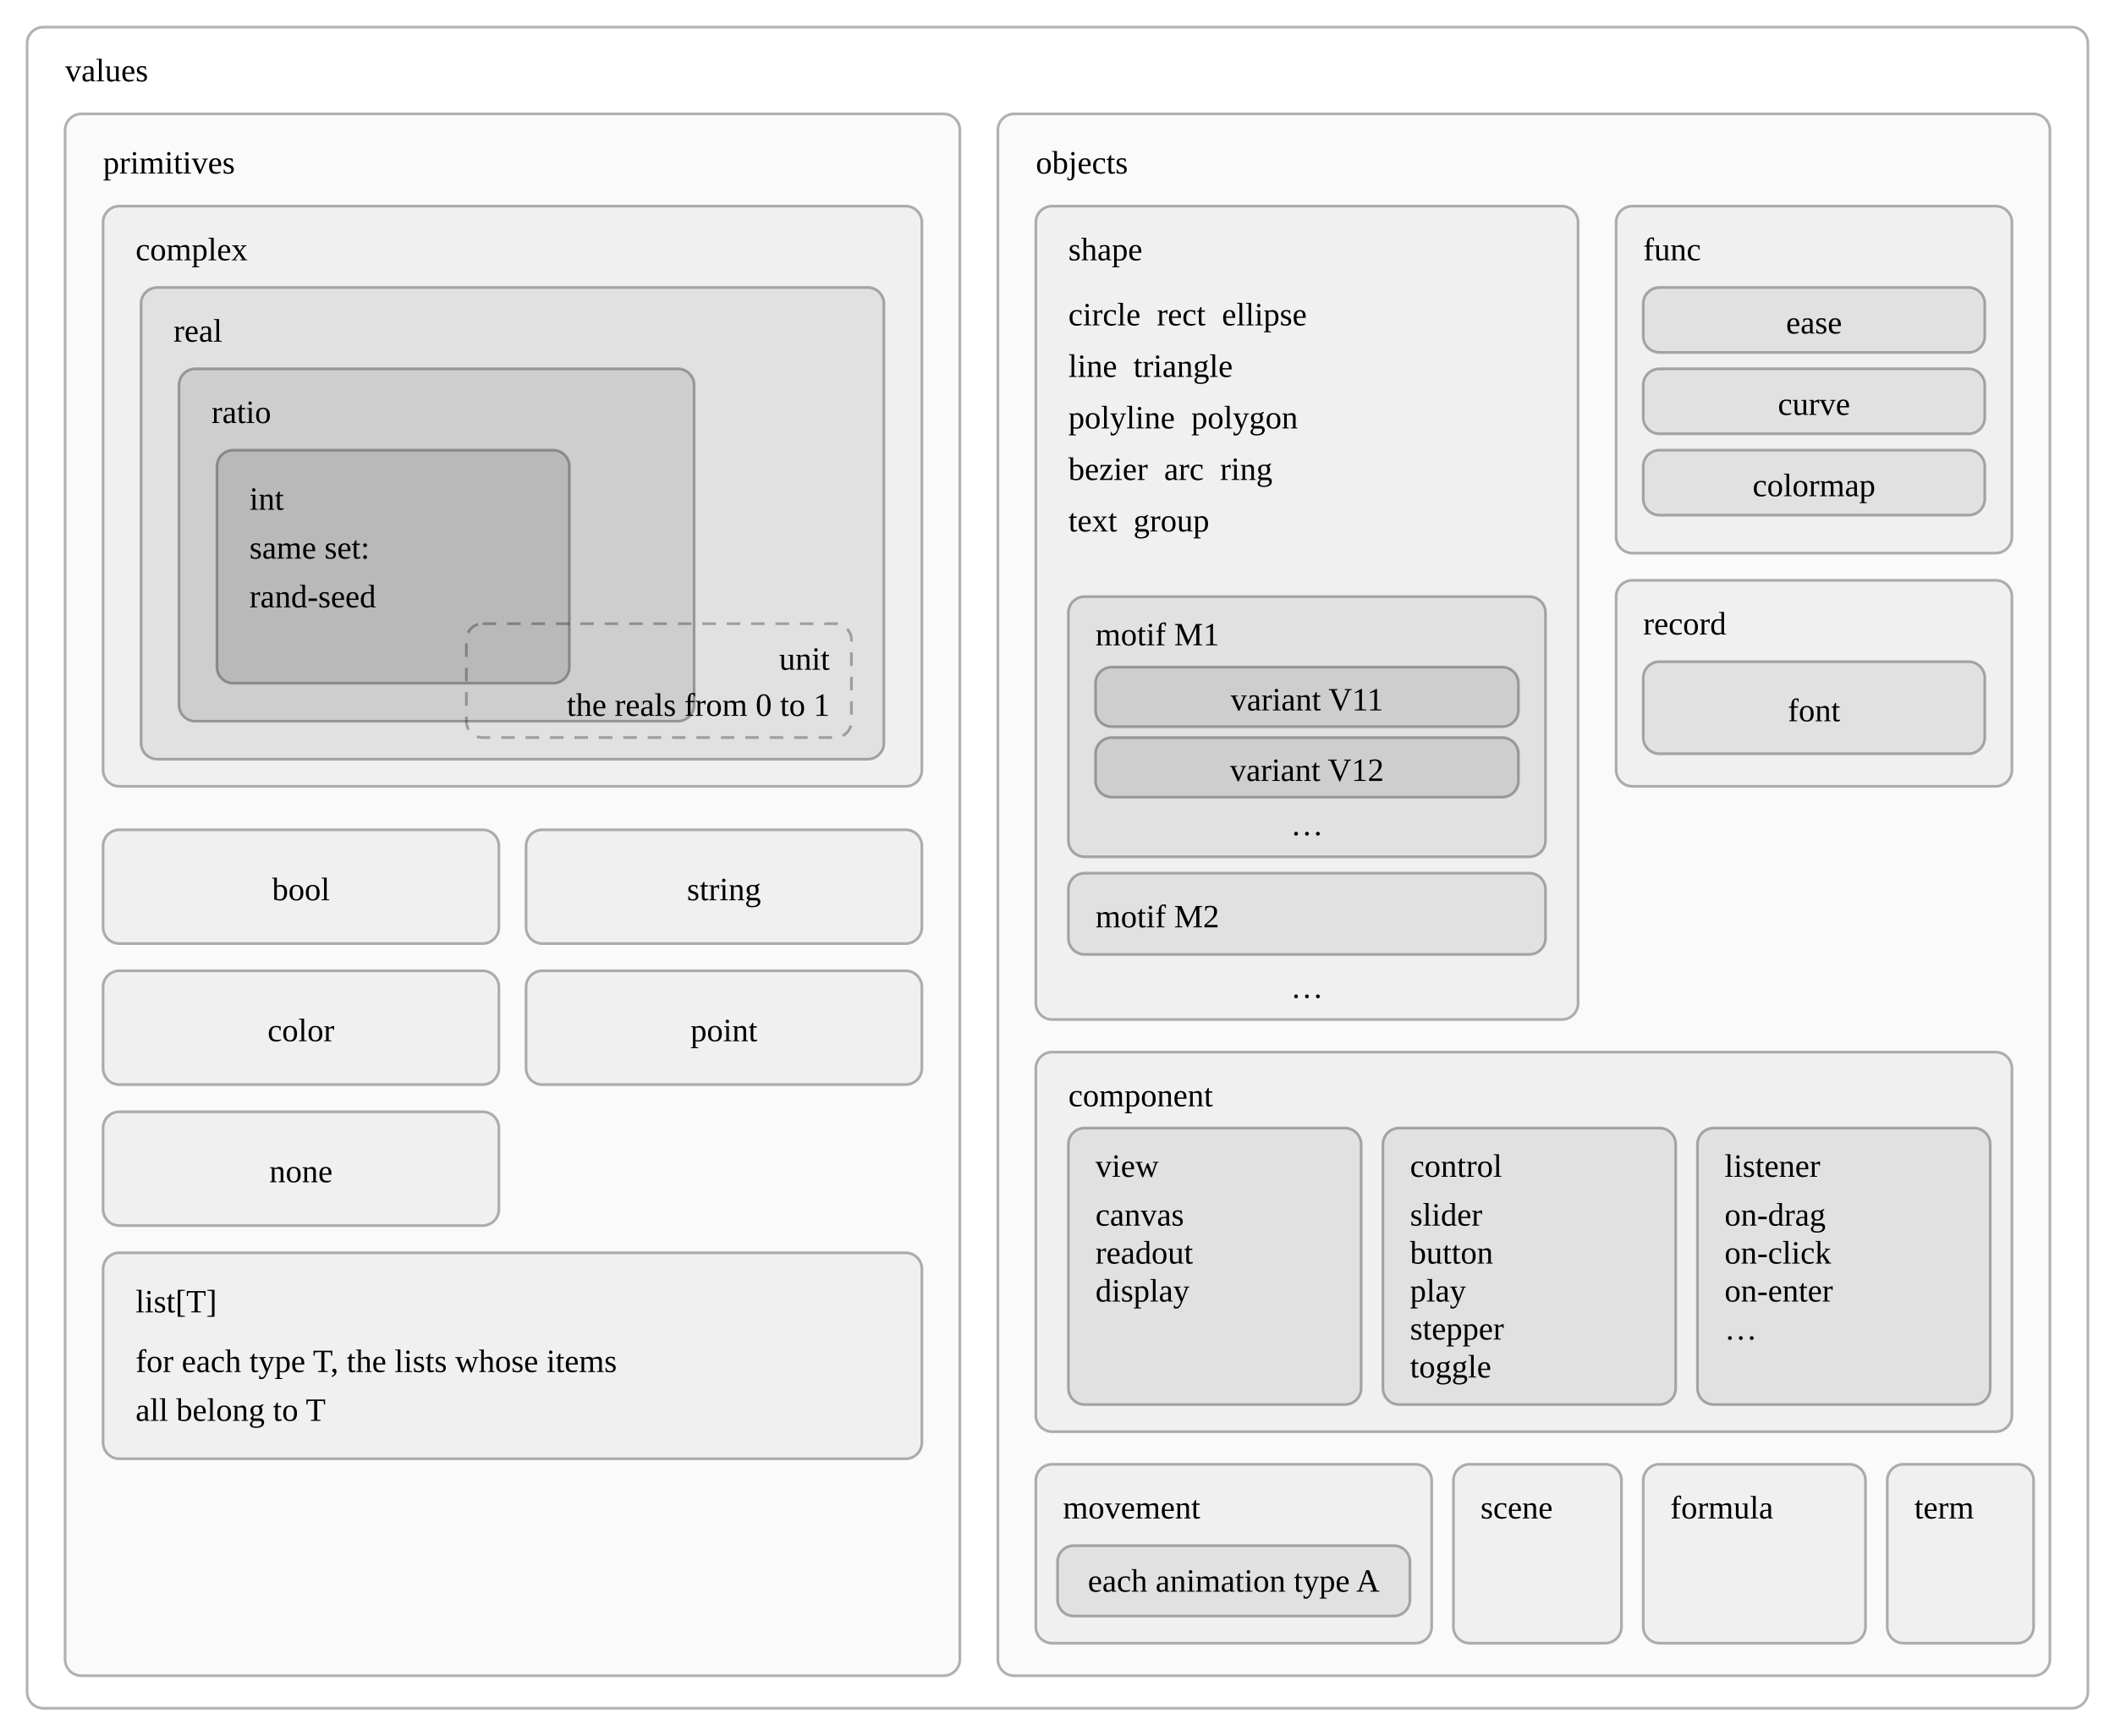
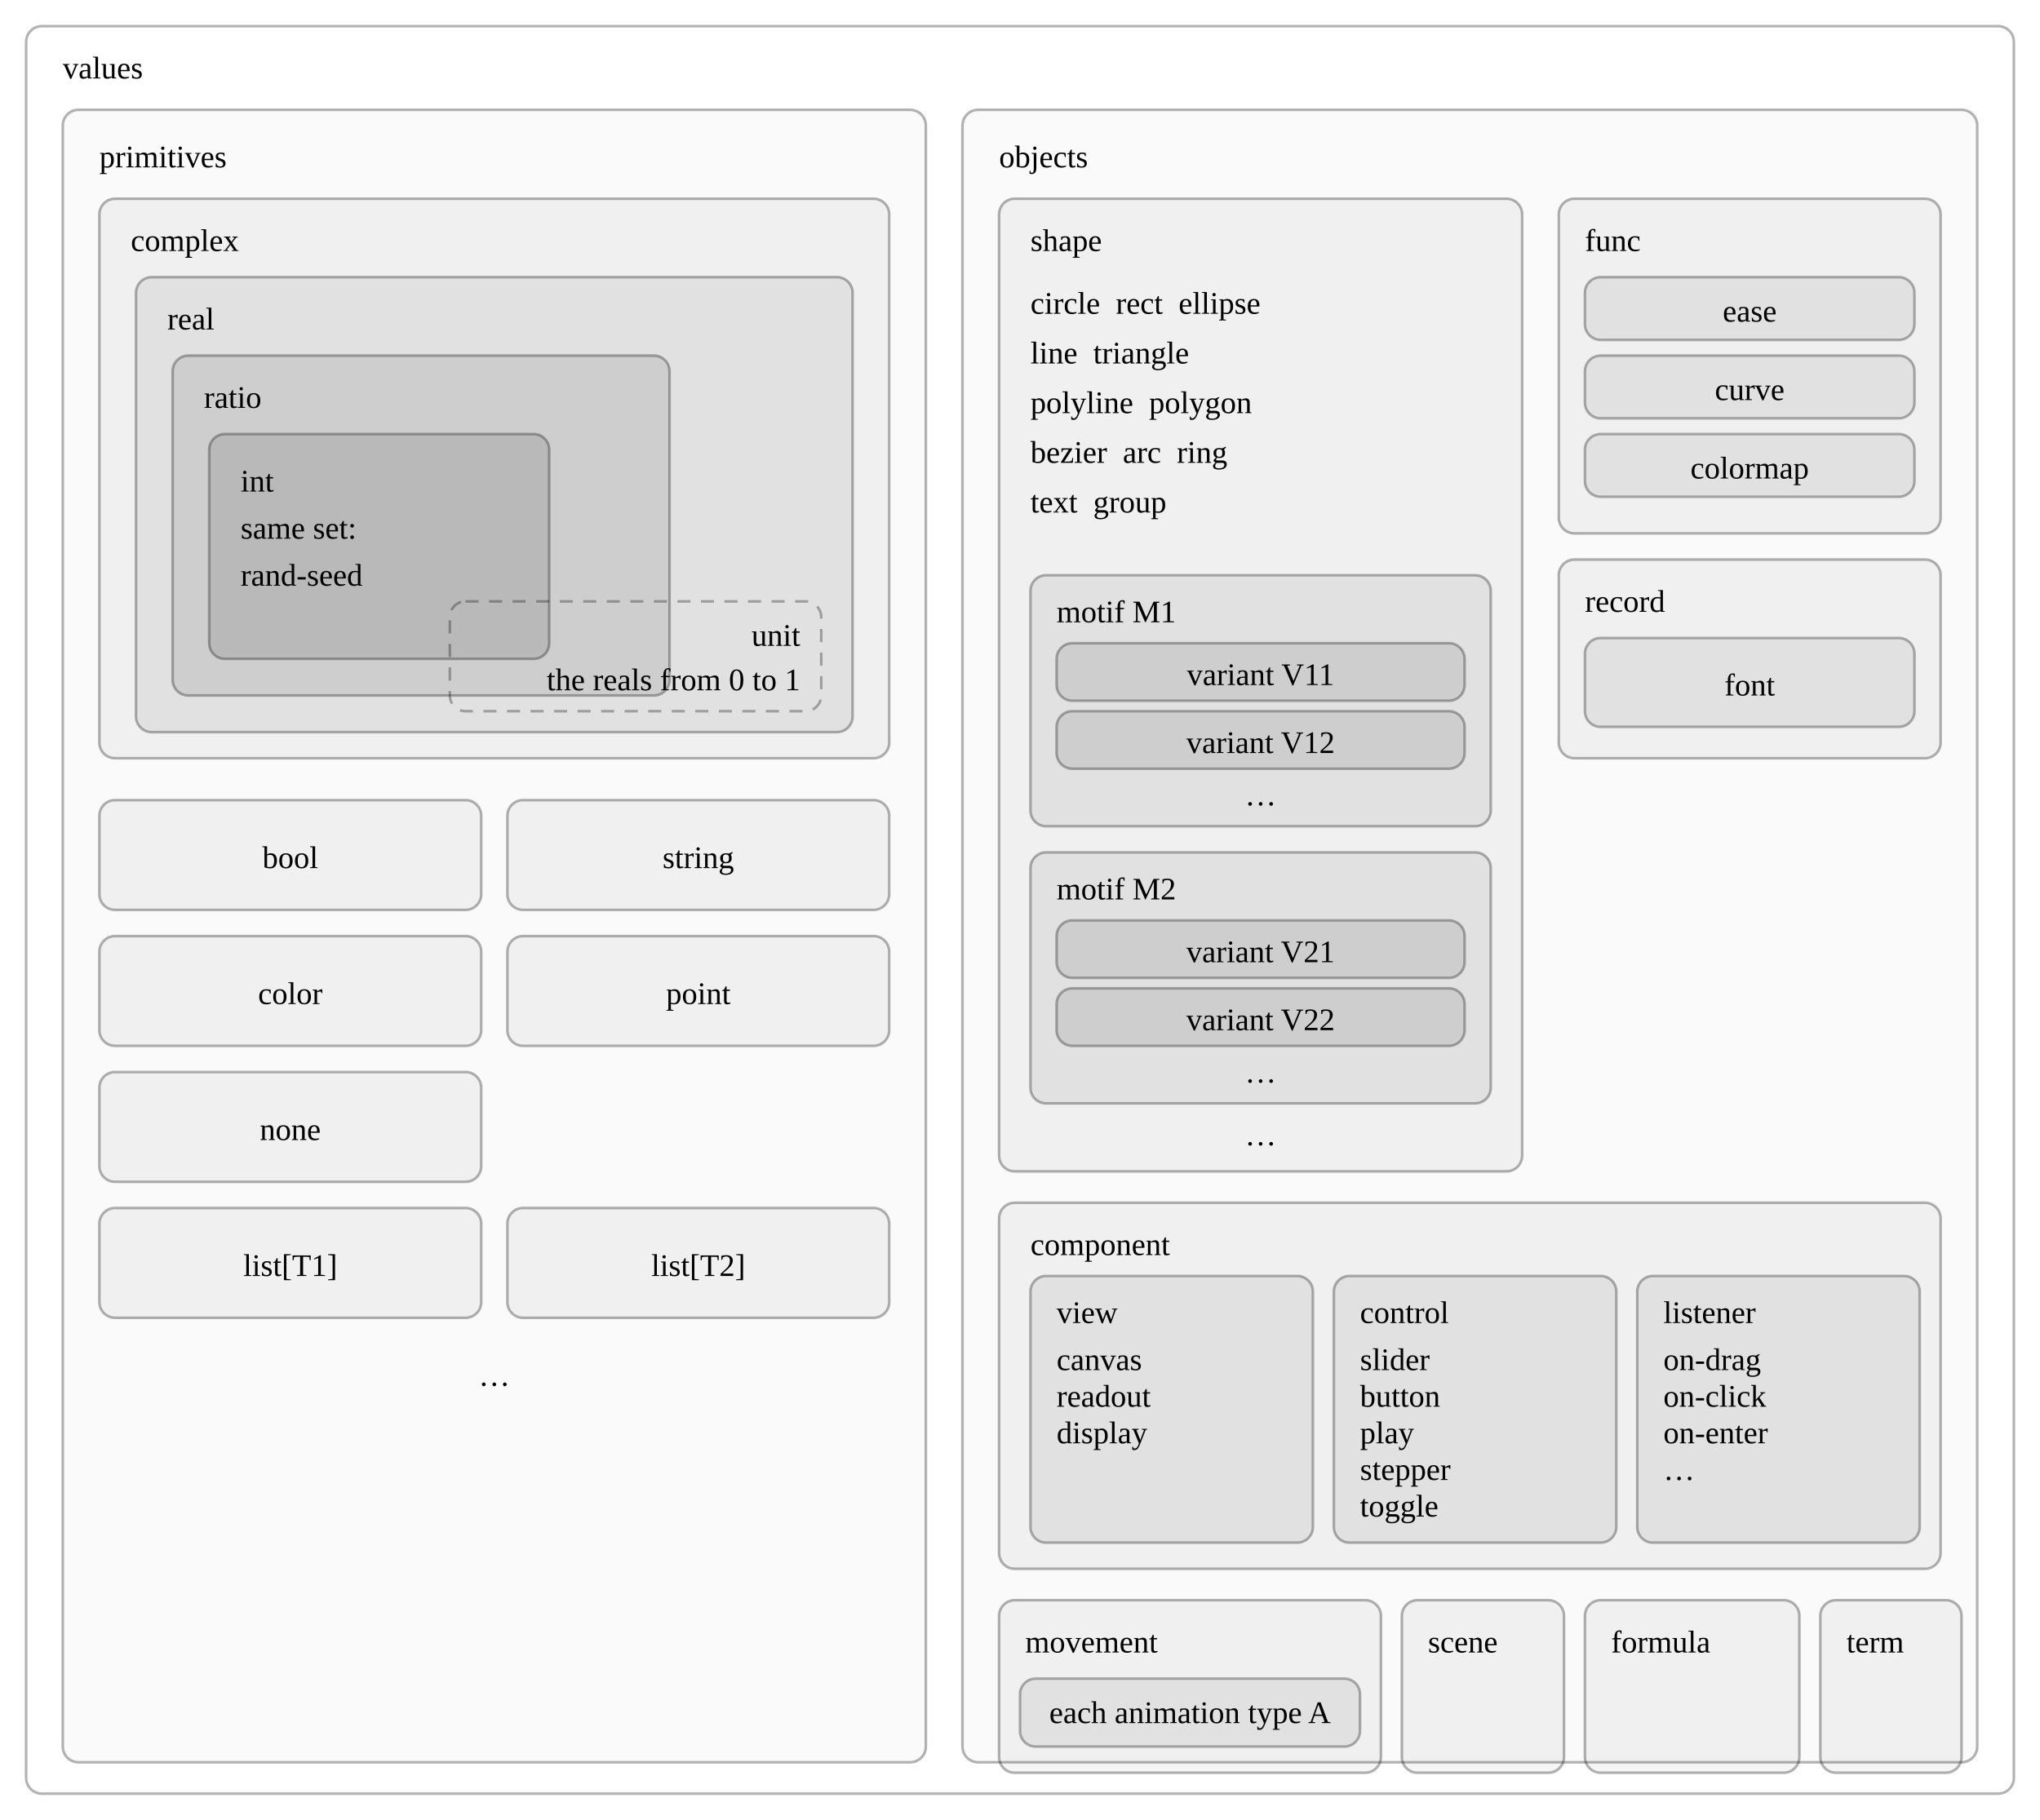
- <svg viewBox="0 0 780 640" role="img" aria-labelledby="mtp-bt-title">
-   <rect class="mtp-d-part" x="10" y="10" width="760" height="620" rx="6" style="fill: currentColor; fill-opacity: 0.000; stroke: currentColor; stroke-opacity: 0.3" />
+ <svg viewBox="0 0 780 696" role="img" aria-labelledby="mtp-bt-title">
+   <rect class="mtp-d-part" x="10" y="10" width="760" height="676" rx="6" style="fill: currentColor; fill-opacity: 0.000; stroke: currentColor; stroke-opacity: 0.3" />
  <text class="mtp-d-label" x="24" y="30" text-anchor="start">values</text>
-   <rect class="mtp-d-part" x="24" y="42" width="330" height="576" rx="6" style="fill: currentColor; fill-opacity: 0.021; stroke: currentColor; stroke-opacity: 0.3" />
+   <rect class="mtp-d-part" x="24" y="42" width="330" height="632" rx="6" style="fill: currentColor; fill-opacity: 0.021; stroke: currentColor; stroke-opacity: 0.3" />
  <text class="mtp-d-name" x="38" y="64" text-anchor="start">primitives</text>
  <rect class="mtp-d-part" x="38" y="76" width="302" height="214" rx="6" style="fill: currentColor; fill-opacity: 0.042; stroke: currentColor; stroke-opacity: 0.3" />
  <text class="mtp-d-code" x="50" y="96" text-anchor="start">complex</text>
  <rect class="mtp-d-part" x="52" y="106" width="274" height="174" rx="6" style="fill: currentColor; fill-opacity: 0.063; stroke: currentColor; stroke-opacity: 0.3" />
  <text class="mtp-d-code" x="64" y="126" text-anchor="start">real</text>
  <rect class="mtp-d-part" x="66" y="136" width="190" height="130" rx="6" style="fill: currentColor; fill-opacity: 0.084; stroke: currentColor; stroke-opacity: 0.3" />
  <text class="mtp-d-code" x="78" y="156" text-anchor="start">ratio</text>
  <rect class="mtp-d-part" x="80" y="166" width="130" height="86" rx="6" style="fill: currentColor; fill-opacity: 0.105; stroke: currentColor; stroke-opacity: 0.3" />
  <text class="mtp-d-code" x="92" y="188" text-anchor="start">int</text>
  <text class="mtp-d-sub" x="92" y="206" text-anchor="start">same set:</text>
  <text class="mtp-d-code" x="92" y="224" text-anchor="start">rand-seed</text>
  <rect class="mtp-d-part" x="172" y="230" width="142" height="42" rx="6" style="fill: currentColor; fill-opacity: 0.000; stroke: currentColor; stroke-opacity: 0.3" stroke-dasharray="5 4" />
  <text class="mtp-d-code" x="306" y="247" text-anchor="end">unit</text>
  <text class="mtp-d-sub" x="306" y="264" text-anchor="end">the reals from 0 to 1</text>
  <rect class="mtp-d-part" x="38" y="306" width="146" height="42" rx="6" style="fill: currentColor; fill-opacity: 0.042; stroke: currentColor; stroke-opacity: 0.3" />
  <text class="mtp-d-code" x="111" y="332" text-anchor="middle">bool</text>
  <rect class="mtp-d-part" x="194" y="306" width="146" height="42" rx="6" style="fill: currentColor; fill-opacity: 0.042; stroke: currentColor; stroke-opacity: 0.3" />
  <text class="mtp-d-code" x="267" y="332" text-anchor="middle">string</text>
  <rect class="mtp-d-part" x="38" y="358" width="146" height="42" rx="6" style="fill: currentColor; fill-opacity: 0.042; stroke: currentColor; stroke-opacity: 0.3" />
  <text class="mtp-d-code" x="111" y="384" text-anchor="middle">color</text>
  <rect class="mtp-d-part" x="194" y="358" width="146" height="42" rx="6" style="fill: currentColor; fill-opacity: 0.042; stroke: currentColor; stroke-opacity: 0.3" />
  <text class="mtp-d-code" x="267" y="384" text-anchor="middle">point</text>
  <rect class="mtp-d-part" x="38" y="410" width="146" height="42" rx="6" style="fill: currentColor; fill-opacity: 0.042; stroke: currentColor; stroke-opacity: 0.3" />
  <text class="mtp-d-code" x="111" y="436" text-anchor="middle">none</text>
-   <rect class="mtp-d-part" x="38" y="462" width="302" height="76" rx="6" style="fill: currentColor; fill-opacity: 0.042; stroke: currentColor; stroke-opacity: 0.3" />
-   <text class="mtp-d-code" x="50" y="484" text-anchor="start">list[T]</text>
-   <text class="mtp-d-sub" x="50" y="506" text-anchor="start">for each type T, the lists whose items</text>
-   <text class="mtp-d-sub" x="50" y="524" text-anchor="start">all belong to T</text>
-   <rect class="mtp-d-part" x="368" y="42" width="388" height="576" rx="6" style="fill: currentColor; fill-opacity: 0.021; stroke: currentColor; stroke-opacity: 0.3" />
+   <rect class="mtp-d-part" x="38" y="462" width="146" height="42" rx="6" style="fill: currentColor; fill-opacity: 0.042; stroke: currentColor; stroke-opacity: 0.3" />
+   <text class="mtp-d-code" x="111" y="488" text-anchor="middle">list[T1]</text>
+   <rect class="mtp-d-part" x="194" y="462" width="146" height="42" rx="6" style="fill: currentColor; fill-opacity: 0.042; stroke: currentColor; stroke-opacity: 0.3" />
+   <text class="mtp-d-code" x="267" y="488" text-anchor="middle">list[T2]</text>
+   <text class="mtp-d-sub" x="189" y="530" text-anchor="middle">…</text>
+   <rect class="mtp-d-part" x="368" y="42" width="388" height="632" rx="6" style="fill: currentColor; fill-opacity: 0.021; stroke: currentColor; stroke-opacity: 0.3" />
  <text class="mtp-d-name" x="382" y="64" text-anchor="start">objects</text>
-   <rect class="mtp-d-part" x="382" y="76" width="200" height="300" rx="6" style="fill: currentColor; fill-opacity: 0.042; stroke: currentColor; stroke-opacity: 0.3" />
+   <rect class="mtp-d-part" x="382" y="76" width="200" height="372" rx="6" style="fill: currentColor; fill-opacity: 0.042; stroke: currentColor; stroke-opacity: 0.3" />
  <text class="mtp-d-code" x="394" y="96" text-anchor="start">shape</text>
  <text class="mtp-d-code" x="394" y="120" text-anchor="start">circle  rect  ellipse</text>
  <text class="mtp-d-code" x="394" y="139" text-anchor="start">line  triangle</text>
  <text class="mtp-d-code" x="394" y="158" text-anchor="start">polyline  polygon</text>
  <text class="mtp-d-code" x="394" y="177" text-anchor="start">bezier  arc  ring</text>
  <text class="mtp-d-code" x="394" y="196" text-anchor="start">text  group</text>
  <rect class="mtp-d-part" x="394" y="220" width="176" height="96" rx="6" style="fill: currentColor; fill-opacity: 0.063; stroke: currentColor; stroke-opacity: 0.3" />
  <text class="mtp-d-code" x="404" y="238" text-anchor="start">motif M1</text>
  <rect class="mtp-d-part" x="404" y="246" width="156" height="22" rx="6" style="fill: currentColor; fill-opacity: 0.084; stroke: currentColor; stroke-opacity: 0.3" />
  <text class="mtp-d-code" x="482" y="262" text-anchor="middle">variant V11</text>
  <rect class="mtp-d-part" x="404" y="272" width="156" height="22" rx="6" style="fill: currentColor; fill-opacity: 0.084; stroke: currentColor; stroke-opacity: 0.3" />
  <text class="mtp-d-code" x="482" y="288" text-anchor="middle">variant V12</text>
  <text class="mtp-d-sub" x="482" y="308" text-anchor="middle">…</text>
-   <rect class="mtp-d-part" x="394" y="322" width="176" height="30" rx="6" style="fill: currentColor; fill-opacity: 0.063; stroke: currentColor; stroke-opacity: 0.3" />
-   <text class="mtp-d-code" x="404" y="342" text-anchor="start">motif M2</text>
-   <text class="mtp-d-sub" x="482" y="368" text-anchor="middle">…</text>
+   <rect class="mtp-d-part" x="394" y="326" width="176" height="96" rx="6" style="fill: currentColor; fill-opacity: 0.063; stroke: currentColor; stroke-opacity: 0.3" />
+   <text class="mtp-d-code" x="404" y="344" text-anchor="start">motif M2</text>
+   <rect class="mtp-d-part" x="404" y="352" width="156" height="22" rx="6" style="fill: currentColor; fill-opacity: 0.084; stroke: currentColor; stroke-opacity: 0.3" />
+   <text class="mtp-d-code" x="482" y="368" text-anchor="middle">variant V21</text>
+   <rect class="mtp-d-part" x="404" y="378" width="156" height="22" rx="6" style="fill: currentColor; fill-opacity: 0.084; stroke: currentColor; stroke-opacity: 0.3" />
+   <text class="mtp-d-code" x="482" y="394" text-anchor="middle">variant V22</text>
+   <text class="mtp-d-sub" x="482" y="414" text-anchor="middle">…</text>
+   <text class="mtp-d-sub" x="482" y="438" text-anchor="middle">…</text>
  <rect class="mtp-d-part" x="596" y="76" width="146" height="128" rx="6" style="fill: currentColor; fill-opacity: 0.042; stroke: currentColor; stroke-opacity: 0.3" />
  <text class="mtp-d-code" x="606" y="96" text-anchor="start">func</text>
  <rect class="mtp-d-part" x="606" y="106" width="126" height="24" rx="6" style="fill: currentColor; fill-opacity: 0.063; stroke: currentColor; stroke-opacity: 0.3" />
  <text class="mtp-d-code" x="669" y="123" text-anchor="middle">ease</text>
  <rect class="mtp-d-part" x="606" y="136" width="126" height="24" rx="6" style="fill: currentColor; fill-opacity: 0.063; stroke: currentColor; stroke-opacity: 0.3" />
  <text class="mtp-d-code" x="669" y="153" text-anchor="middle">curve</text>
  <rect class="mtp-d-part" x="606" y="166" width="126" height="24" rx="6" style="fill: currentColor; fill-opacity: 0.063; stroke: currentColor; stroke-opacity: 0.3" />
  <text class="mtp-d-code" x="669" y="183" text-anchor="middle">colormap</text>
  <rect class="mtp-d-part" x="596" y="214" width="146" height="76" rx="6" style="fill: currentColor; fill-opacity: 0.042; stroke: currentColor; stroke-opacity: 0.3" />
  <text class="mtp-d-code" x="606" y="234" text-anchor="start">record</text>
  <rect class="mtp-d-part" x="606" y="244" width="126" height="34" rx="6" style="fill: currentColor; fill-opacity: 0.063; stroke: currentColor; stroke-opacity: 0.3" />
  <text class="mtp-d-code" x="669" y="266" text-anchor="middle">font</text>
-   <rect class="mtp-d-part" x="382" y="388" width="360" height="140" rx="6" style="fill: currentColor; fill-opacity: 0.042; stroke: currentColor; stroke-opacity: 0.3" />
-   <text class="mtp-d-code" x="394" y="408" text-anchor="start">component</text>
-   <rect class="mtp-d-part" x="394" y="416" width="108" height="102" rx="6" style="fill: currentColor; fill-opacity: 0.063; stroke: currentColor; stroke-opacity: 0.3" />
-   <text class="mtp-d-code" x="404" y="434" text-anchor="start">view</text>
-   <text class="mtp-d-sub" x="404" y="452" text-anchor="start">canvas</text>
-   <text class="mtp-d-sub" x="404" y="466" text-anchor="start">readout</text>
-   <text class="mtp-d-sub" x="404" y="480" text-anchor="start">display</text>
-   <rect class="mtp-d-part" x="510" y="416" width="108" height="102" rx="6" style="fill: currentColor; fill-opacity: 0.063; stroke: currentColor; stroke-opacity: 0.3" />
-   <text class="mtp-d-code" x="520" y="434" text-anchor="start">control</text>
-   <text class="mtp-d-sub" x="520" y="452" text-anchor="start">slider</text>
-   <text class="mtp-d-sub" x="520" y="466" text-anchor="start">button</text>
-   <text class="mtp-d-sub" x="520" y="480" text-anchor="start">play</text>
-   <text class="mtp-d-sub" x="520" y="494" text-anchor="start">stepper</text>
-   <text class="mtp-d-sub" x="520" y="508" text-anchor="start">toggle</text>
-   <rect class="mtp-d-part" x="626" y="416" width="108" height="102" rx="6" style="fill: currentColor; fill-opacity: 0.063; stroke: currentColor; stroke-opacity: 0.3" />
-   <text class="mtp-d-code" x="636" y="434" text-anchor="start">listener</text>
-   <text class="mtp-d-sub" x="636" y="452" text-anchor="start">on-drag</text>
-   <text class="mtp-d-sub" x="636" y="466" text-anchor="start">on-click</text>
-   <text class="mtp-d-sub" x="636" y="480" text-anchor="start">on-enter</text>
-   <text class="mtp-d-sub" x="636" y="494" text-anchor="start">…</text>
-   <rect class="mtp-d-part" x="382" y="540" width="146" height="66" rx="6" style="fill: currentColor; fill-opacity: 0.042; stroke: currentColor; stroke-opacity: 0.3" />
-   <text class="mtp-d-code" x="392" y="560" text-anchor="start">movement</text>
-   <rect class="mtp-d-part" x="390" y="570" width="130" height="26" rx="6" style="fill: currentColor; fill-opacity: 0.063; stroke: currentColor; stroke-opacity: 0.3" />
-   <text class="mtp-d-sub" x="455.0" y="587" text-anchor="middle">each animation type A</text>
-   <rect class="mtp-d-part" x="536" y="540" width="62" height="66" rx="6" style="fill: currentColor; fill-opacity: 0.042; stroke: currentColor; stroke-opacity: 0.3" />
-   <text class="mtp-d-code" x="546" y="560" text-anchor="start">scene</text>
-   <rect class="mtp-d-part" x="606" y="540" width="82" height="66" rx="6" style="fill: currentColor; fill-opacity: 0.042; stroke: currentColor; stroke-opacity: 0.3" />
-   <text class="mtp-d-code" x="616" y="560" text-anchor="start">formula</text>
-   <rect class="mtp-d-part" x="696" y="540" width="54" height="66" rx="6" style="fill: currentColor; fill-opacity: 0.042; stroke: currentColor; stroke-opacity: 0.3" />
-   <text class="mtp-d-code" x="706" y="560" text-anchor="start">term</text>
+   <rect class="mtp-d-part" x="382" y="460" width="360" height="140" rx="6" style="fill: currentColor; fill-opacity: 0.042; stroke: currentColor; stroke-opacity: 0.3" />
+   <text class="mtp-d-code" x="394" y="480" text-anchor="start">component</text>
+   <rect class="mtp-d-part" x="394" y="488" width="108" height="102" rx="6" style="fill: currentColor; fill-opacity: 0.063; stroke: currentColor; stroke-opacity: 0.3" />
+   <text class="mtp-d-code" x="404" y="506" text-anchor="start">view</text>
+   <text class="mtp-d-sub" x="404" y="524" text-anchor="start">canvas</text>
+   <text class="mtp-d-sub" x="404" y="538" text-anchor="start">readout</text>
+   <text class="mtp-d-sub" x="404" y="552" text-anchor="start">display</text>
+   <rect class="mtp-d-part" x="510" y="488" width="108" height="102" rx="6" style="fill: currentColor; fill-opacity: 0.063; stroke: currentColor; stroke-opacity: 0.3" />
+   <text class="mtp-d-code" x="520" y="506" text-anchor="start">control</text>
+   <text class="mtp-d-sub" x="520" y="524" text-anchor="start">slider</text>
+   <text class="mtp-d-sub" x="520" y="538" text-anchor="start">button</text>
+   <text class="mtp-d-sub" x="520" y="552" text-anchor="start">play</text>
+   <text class="mtp-d-sub" x="520" y="566" text-anchor="start">stepper</text>
+   <text class="mtp-d-sub" x="520" y="580" text-anchor="start">toggle</text>
+   <rect class="mtp-d-part" x="626" y="488" width="108" height="102" rx="6" style="fill: currentColor; fill-opacity: 0.063; stroke: currentColor; stroke-opacity: 0.3" />
+   <text class="mtp-d-code" x="636" y="506" text-anchor="start">listener</text>
+   <text class="mtp-d-sub" x="636" y="524" text-anchor="start">on-drag</text>
+   <text class="mtp-d-sub" x="636" y="538" text-anchor="start">on-click</text>
+   <text class="mtp-d-sub" x="636" y="552" text-anchor="start">on-enter</text>
+   <text class="mtp-d-sub" x="636" y="566" text-anchor="start">…</text>
+   <rect class="mtp-d-part" x="382" y="612" width="146" height="66" rx="6" style="fill: currentColor; fill-opacity: 0.042; stroke: currentColor; stroke-opacity: 0.3" />
+   <text class="mtp-d-code" x="392" y="632" text-anchor="start">movement</text>
+   <rect class="mtp-d-part" x="390" y="642" width="130" height="26" rx="6" style="fill: currentColor; fill-opacity: 0.063; stroke: currentColor; stroke-opacity: 0.3" />
+   <text class="mtp-d-sub" x="455.0" y="659" text-anchor="middle">each animation type A</text>
+   <rect class="mtp-d-part" x="536" y="612" width="62" height="66" rx="6" style="fill: currentColor; fill-opacity: 0.042; stroke: currentColor; stroke-opacity: 0.3" />
+   <text class="mtp-d-code" x="546" y="632" text-anchor="start">scene</text>
+   <rect class="mtp-d-part" x="606" y="612" width="82" height="66" rx="6" style="fill: currentColor; fill-opacity: 0.042; stroke: currentColor; stroke-opacity: 0.3" />
+   <text class="mtp-d-code" x="616" y="632" text-anchor="start">formula</text>
+   <rect class="mtp-d-part" x="696" y="612" width="54" height="66" rx="6" style="fill: currentColor; fill-opacity: 0.042; stroke: currentColor; stroke-opacity: 0.3" />
+   <text class="mtp-d-code" x="706" y="632" text-anchor="start">term</text>
</svg>
